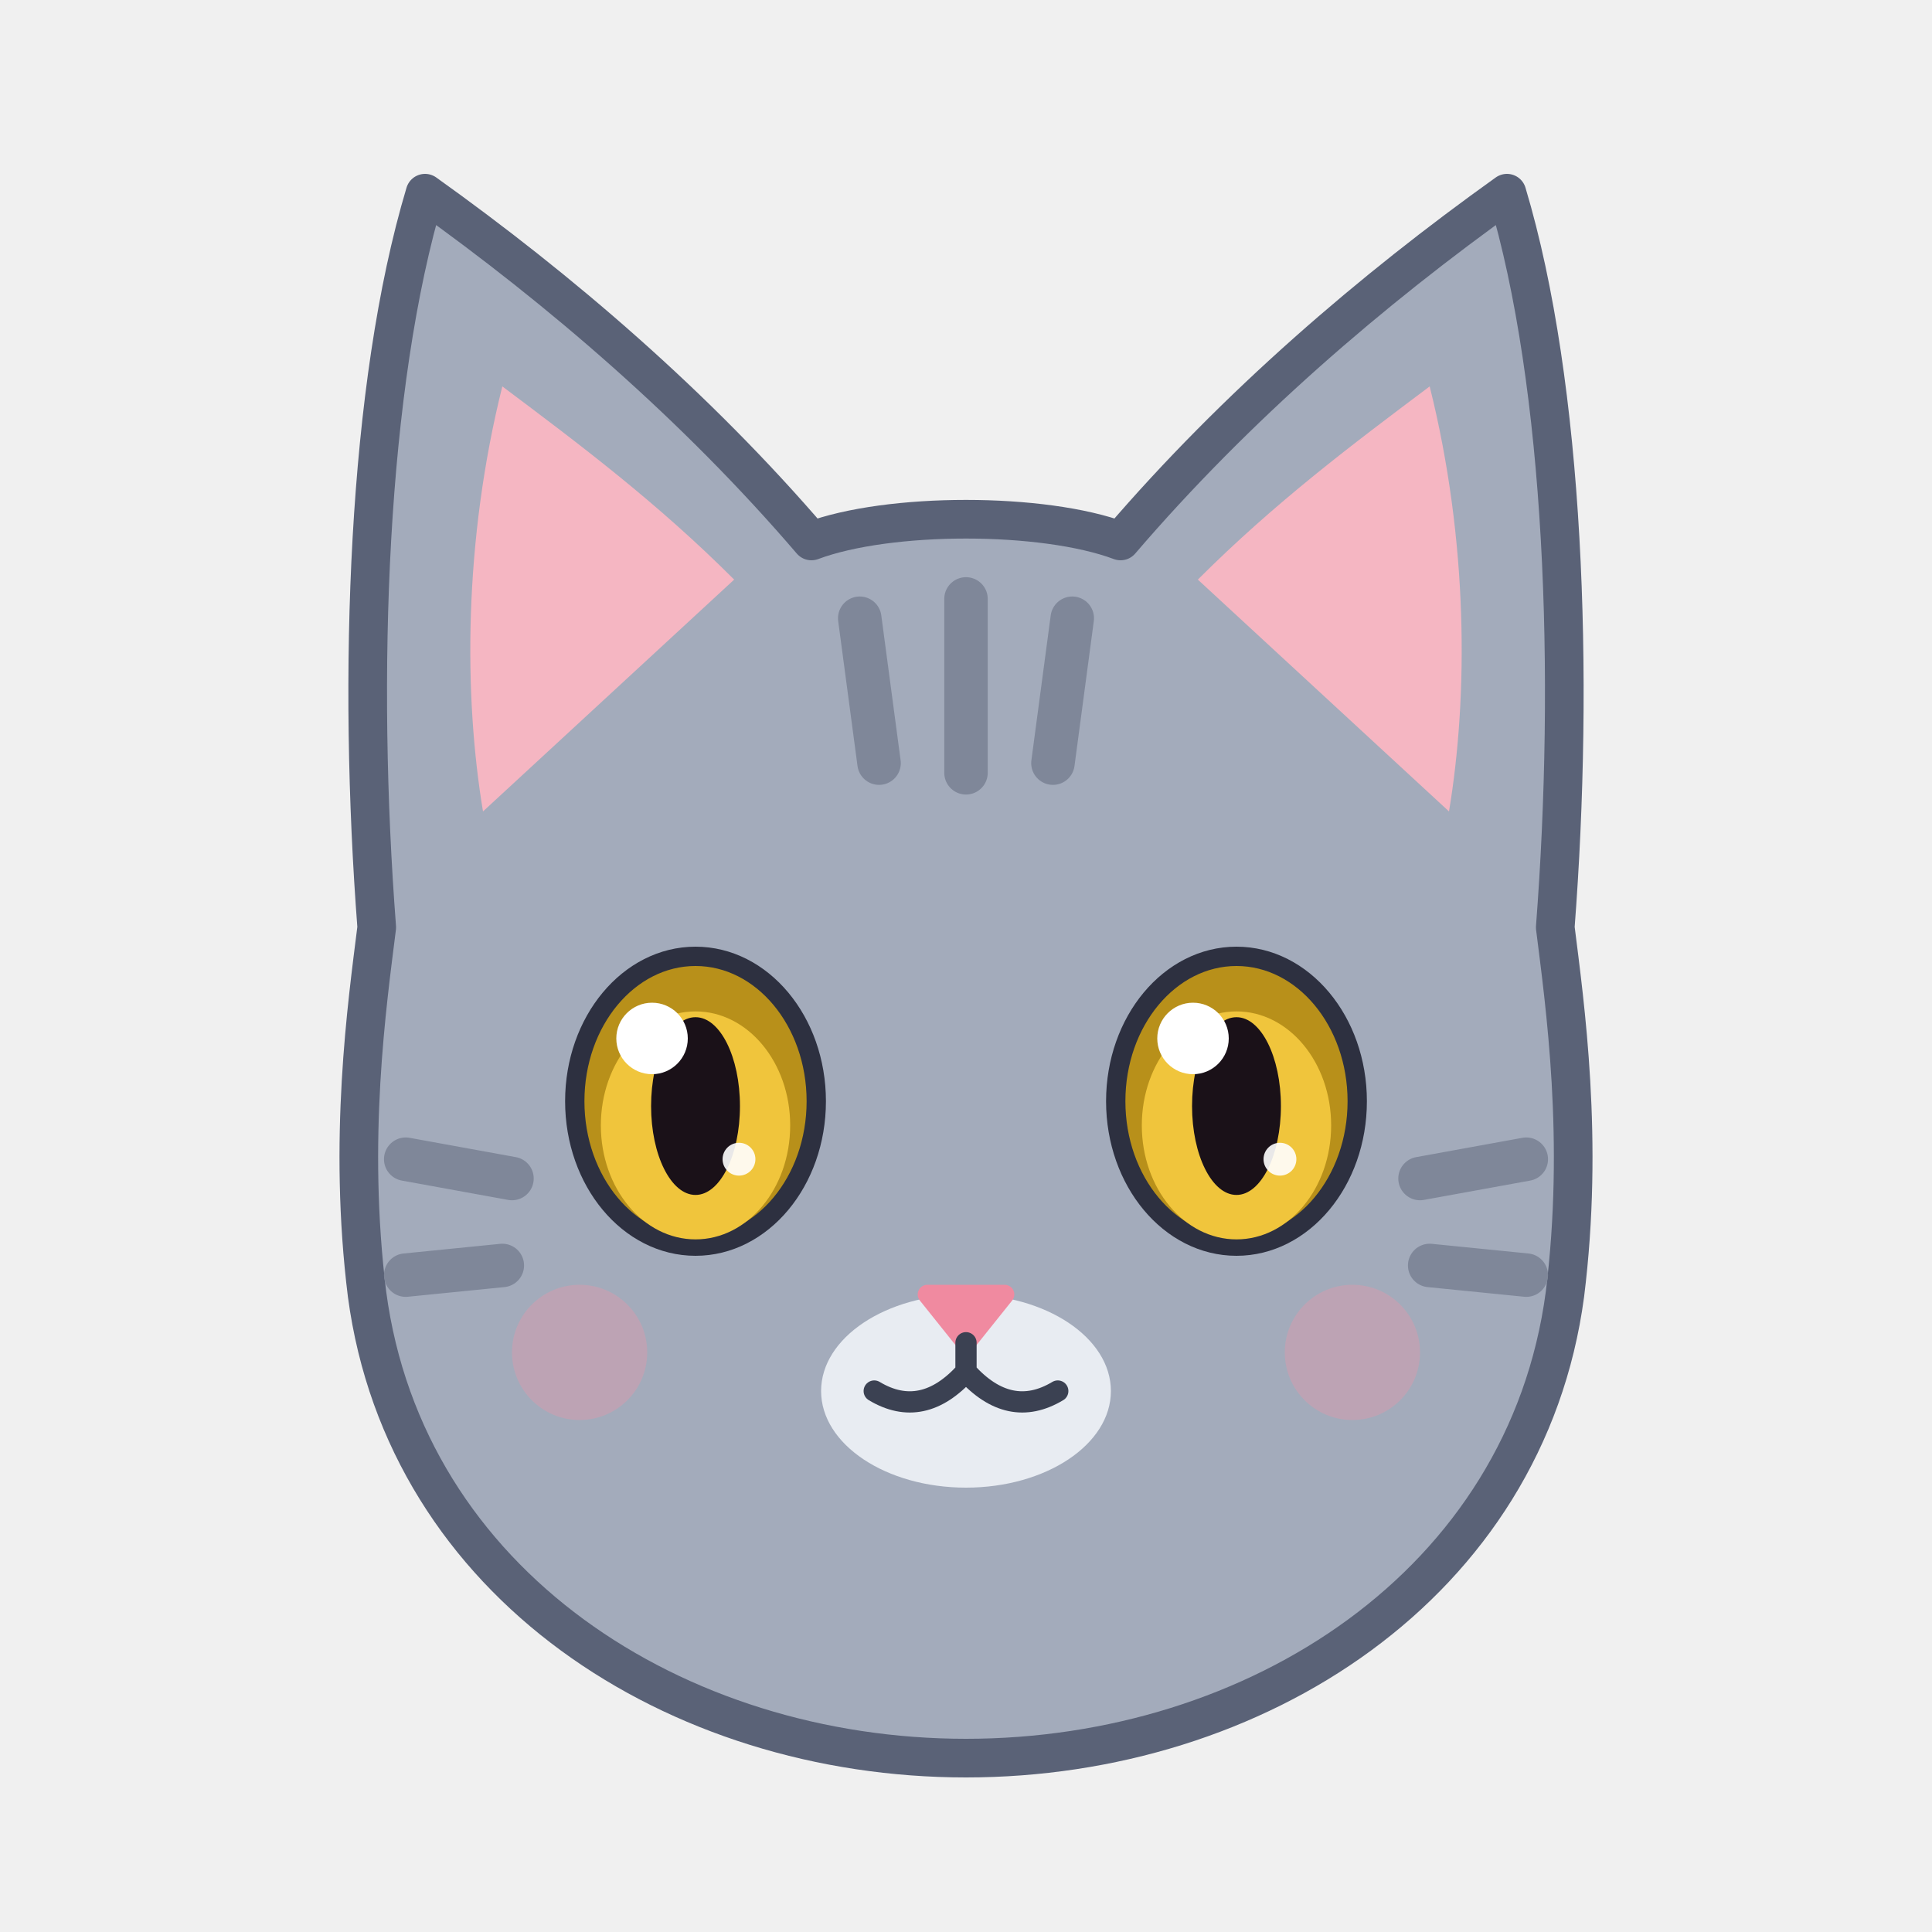
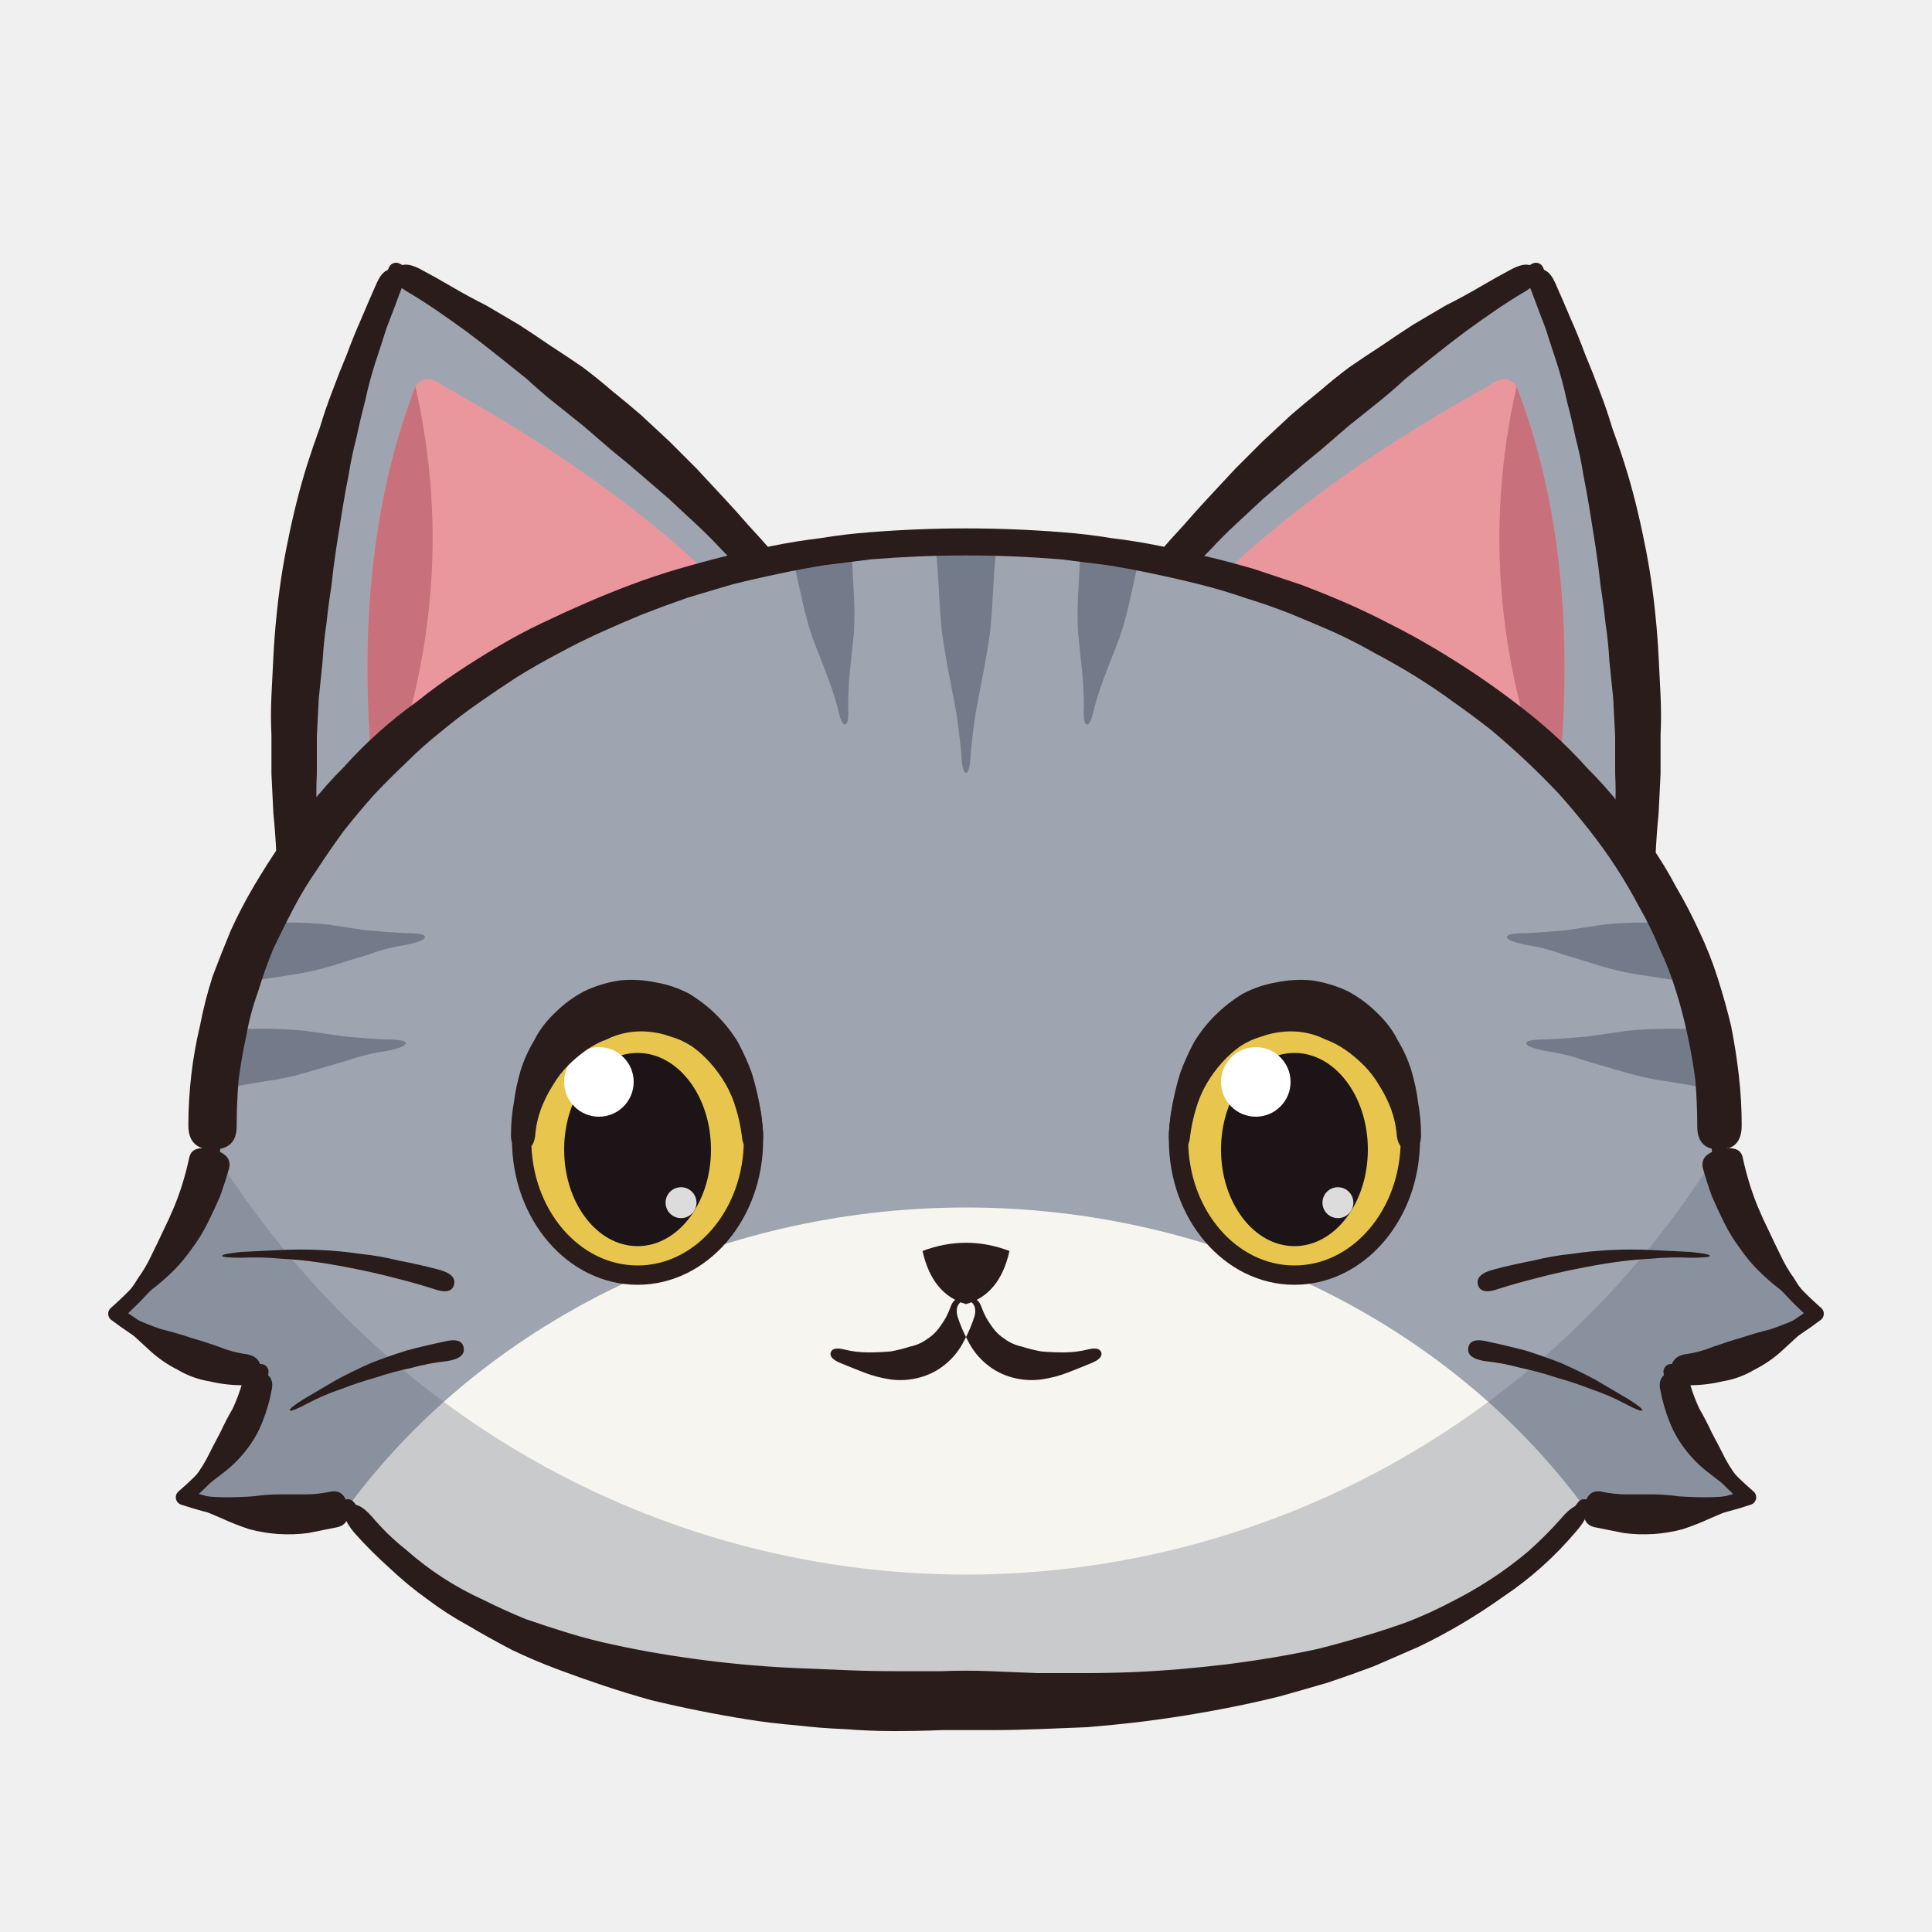
<svg xmlns="http://www.w3.org/2000/svg" width="200" height="200" viewBox="0 0 200 200">
-   <path d="M100 182 C70 182 42 164 38 134 C36 118 38 104 39 96 C37 70 38 40 44 20 C58 30 72 42 84 56 C92 53 108 53 116 56 C128 42 142 30 156 20 C162 40 163 70 161 96 C162 104 164 118 162 134 C158 164 130 182 100 182 Z" fill="#a3abbb" stroke="#5a6277" stroke-width="4" stroke-linejoin="round" />
-   <path d="M52 40 C48 56 48 72 50 84 L76 60 C68 52 60 46 52 40 Z" fill="#f5b6c2" />
-   <path d="M148 40 C152 56 152 72 150 84 L124 60 C132 52 140 46 148 40 Z" fill="#f5b6c2" />
-   <g stroke="#7f8799" stroke-width="4.5" stroke-linecap="round" fill="none">
-     <path d="M100 62 L100 80" />
-     <path d="M89 64 L91 79" />
-     <path d="M111 64 L109 79" />
-   </g>
-   <g transform="translate(0 -8)">
-     <g stroke="#7f8799" stroke-width="4.5" stroke-linecap="round" fill="none">
-       <path d="M42 128 L53 130" />
-       <path d="M42 140 L52 139" />
-       <path d="M158 128 L147 130" />
-       <path d="M158 140 L148 139" />
-     </g>
-     <ellipse cx="100" cy="152" rx="15" ry="10" fill="#e8ecf2" />
-     <circle cx="60" cy="148" r="7" fill="#ff8fa3" opacity="0.28" />
-     <circle cx="140" cy="148" r="7" fill="#ff8fa3" opacity="0.28" />
-     <ellipse cx="72" cy="122" rx="12.5" ry="15" fill="#b8901a" stroke="#2d3040" stroke-width="2" />
-     <ellipse cx="128" cy="122" rx="12.5" ry="15" fill="#b8901a" stroke="#2d3040" stroke-width="2" />
-     <ellipse cx="72" cy="124.5" rx="9.8" ry="11.8" fill="#f0c53c" />
-     <ellipse cx="128" cy="124.5" rx="9.8" ry="11.8" fill="#f0c53c" />
-     <ellipse cx="72" cy="122.5" rx="4.6" ry="9.2" fill="#1a1118" />
-     <ellipse cx="128" cy="122.5" rx="4.6" ry="9.2" fill="#1a1118" />
-     <circle cx="67.5" cy="115.5" r="3.7" fill="#ffffff" />
-     <circle cx="123.5" cy="115.5" r="3.7" fill="#ffffff" />
-     <circle cx="76.5" cy="128" r="1.7" fill="#ffffff" opacity="0.9" />
-     <circle cx="132.5" cy="128" r="1.7" fill="#ffffff" opacity="0.9" />
-     <path d="M96 142 L104 142 L100 147 Z" fill="#f08aa0" stroke="#f08aa0" stroke-width="2" stroke-linejoin="round" />
-     <path d="M100 147 L100 150 M100 150 Q95.5 155 90.5 152 M100 150 Q104.5 155 109.5 152" fill="none" stroke="#3b4152" stroke-width="2.2" stroke-linecap="round" />
-   </g>
+   <path d="M31 90 C29 70 32 48 41 28 C54 35 69 47 80 60 Z" fill="#9ea5b0" />
+   <path d="M169 90 C171 70 168 48 159 28 C146 35 131 47 120 60 Z" fill="#9ea5b0" />
+   <path d="M43 40 C38 53 37 68 39 84 L75 61 C66 52 55 45 46 40 Q44 38.5 43 40 Z M157 40 C162 53 163 68 161 84 L125 61 C134 52 145 45 154 40 Q156 38.5 157 40 Z" fill="#e9979d" />
+   <path d="M43 40 C38 53 37 68 39 84 Q48 62 43 40 Z M157 40 C162 53 163 68 161 84 Q152 62 157 40 Z" fill="#c8717c" />
+   <path d="M31 90 C29 70 32 48 41 28 C54 35 69 47 80 60 Z M169 90 C171 70 168 48 159 28 C146 35 131 47 120 60 Z" fill="none" stroke="#2a1c1a" stroke-width="1.6" stroke-linejoin="round" />
+   <path d="M31 90 Q33.2 89.8 33 87.9 Q32.9 85.9 32.8 84 Q32.7 82 32.8 80.1 Q32.8 78.1 32.8 76.2 Q32.9 74.2 33 72.3 Q33.2 70.3 33.4 68.4 Q33.5 66.5 33.8 64.5 Q34 62.6 34.3 60.7 Q34.5 58.8 34.8 56.8 Q35.1 54.9 35.4 53 Q35.7 51.1 36.1 49.1 Q36.4 47.2 36.9 45.3 Q37.3 43.4 37.8 41.5 Q38.2 39.6 38.8 37.7 Q39.4 35.9 40 34 Q40.7 32.2 41.4 30.3 Q42.2 28.5 41 28 Q39.8 27.5 39 29.3 Q38.2 31.1 37.4 33 Q36.6 34.8 35.9 36.7 Q35.1 38.6 34.4 40.5 Q33.7 42.3 33.1 44.3 Q32.4 46.2 31.8 48.1 Q31.2 50 30.7 52 Q30.2 54 29.8 56 Q29.4 57.9 29.1 59.9 Q28.8 61.9 28.6 64 Q28.4 66 28.3 68 Q28.2 70 28.1 72 Q28 74.1 28.1 76.1 Q28.1 78.1 28.1 80.1 Q28.2 82.2 28.3 84.2 Q28.5 86.2 28.6 88.2 Q28.8 90.2 31 90 Z M169 90 Q166.8 89.8 167 87.9 Q167.1 85.9 167.2 84 Q167.3 82 167.2 80.1 Q167.2 78.1 167.2 76.2 Q167.1 74.2 167 72.3 Q166.8 70.3 166.6 68.4 Q166.5 66.5 166.2 64.5 Q166 62.6 165.7 60.7 Q165.5 58.8 165.2 56.8 Q164.9 54.9 164.6 53 Q164.3 51.1 163.9 49.1 Q163.6 47.2 163.1 45.3 Q162.7 43.4 162.2 41.5 Q161.8 39.6 161.2 37.7 Q160.6 35.9 160 34 Q159.3 32.2 158.6 30.3 Q157.8 28.5 159 28 Q160.2 27.5 161 29.3 Q161.8 31.1 162.6 33 Q163.4 34.8 164.1 36.7 Q164.9 38.6 165.6 40.5 Q166.3 42.3 166.9 44.3 Q167.6 46.2 168.2 48.1 Q168.8 50 169.3 52 Q169.8 54 170.2 56 Q170.6 57.9 170.9 59.9 Q171.2 61.9 171.4 64 Q171.6 66 171.7 68 Q171.8 70 171.9 72 Q172 74.1 171.9 76.1 Q171.9 78.1 171.9 80.1 Q171.8 82.2 171.7 84.2 Q171.5 86.2 171.4 88.2 Q171.2 90.2 169 90 Z M41 28 Q40.4 29.1 42 30.1 Q43.7 31.1 45.3 32.2 Q46.9 33.3 48.4 34.4 Q50 35.6 51.5 36.8 Q53 38 54.5 39.2 Q55.9 40.5 57.4 41.7 Q58.9 42.9 60.4 44.1 Q61.9 45.4 63.3 46.6 Q64.8 47.8 66.3 49.1 Q67.7 50.3 69.2 51.6 Q70.6 52.9 72 54.2 Q73.4 55.5 74.7 56.9 Q76.1 58.3 77.4 59.7 Q78.6 61.2 80 60 Q81.4 58.8 80.1 57.3 Q78.8 55.8 77.5 54.4 Q76.2 52.9 74.8 51.4 Q73.5 50 72.1 48.5 Q70.7 47.1 69.3 45.7 Q67.9 44.4 66.4 43 Q64.9 41.7 63.4 40.5 Q61.9 39.2 60.3 38 Q58.7 36.9 57 35.8 Q55.4 34.7 53.7 33.6 Q52 32.6 50.3 31.6 Q48.5 30.7 46.8 29.7 Q45.1 28.7 43.4 27.8 Q41.6 26.9 41 28 Z M159 28 Q159.6 29.1 158 30.1 Q156.3 31.1 154.7 32.2 Q153.1 33.3 151.6 34.4 Q150 35.6 148.5 36.8 Q147 38 145.5 39.2 Q144.1 40.5 142.6 41.7 Q141.1 42.9 139.6 44.1 Q138.1 45.4 136.7 46.6 Q135.2 47.8 133.7 49.1 Q132.3 50.3 130.8 51.6 Q129.4 52.9 128 54.2 Q126.6 55.5 125.3 56.9 Q123.9 58.3 122.6 59.7 Q121.4 61.2 120 60 Q118.6 58.8 119.9 57.3 Q121.2 55.8 122.5 54.4 Q123.8 52.9 125.2 51.4 Q126.5 50 127.9 48.5 Q129.3 47.1 130.7 45.7 Q132.1 44.4 133.6 43 Q135.1 41.7 136.6 40.5 Q138.1 39.2 139.7 38 Q141.3 36.9 143 35.8 Q144.6 34.7 146.3 33.6 Q148 32.6 149.7 31.6 Q151.5 30.7 153.2 29.7 Q154.9 28.7 156.6 27.8 Q158.4 26.9 159 28 Z" fill="#2a1c1a" />
+   <path d="M100 176 C74 177 48 172 36 156 Q28 158 19 155 Q26 149 27 142 Q20 142 12 136 Q20 129 22 119 C20 88 52 56 100 56 C148 56 180 88 178 119 Q180 129 188 136 Q180 142 173 142 Q174 149 181 155 Q172 158 164 156 C152 172 126 177 100 176 Z" fill="#9ea5b0" />
+   <path d="M100 55 Q96.8 55 96.9 57.1 Q97.1 59.2 97.2 61.3 Q97.3 63.3 97.5 65.4 Q97.8 67.5 98.2 69.6 Q98.6 71.7 99 73.8 Q99.3 75.8 99.5 77.9 Q99.6 80 100 80 Q100.4 80 100.5 77.9 Q100.7 75.8 101 73.8 Q101.4 71.7 101.8 69.6 Q102.2 67.5 102.5 65.4 Q102.7 63.3 102.8 61.3 Q102.9 59.2 103.1 57.1 Q103.2 55 100 55 Z M85 56.5 Q81.8 56.9 82.3 58.8 Q82.7 60.6 83.1 62.4 Q83.5 64.2 84.1 66 Q84.8 67.8 85.5 69.6 Q86.2 71.4 86.7 73.2 Q87.1 75.1 87.5 75 Q87.9 74.9 87.8 73.1 Q87.8 71.2 88 69.3 Q88.2 67.4 88.4 65.5 Q88.5 63.6 88.4 61.7 Q88.3 59.8 88.2 57.9 Q88.2 56.1 85 56.5 Z M115 56.5 Q118.2 56.9 117.7 58.8 Q117.3 60.6 116.9 62.4 Q116.5 64.2 115.9 66 Q115.2 67.8 114.5 69.6 Q113.8 71.4 113.3 73.2 Q112.9 75.1 112.5 75 Q112.1 74.9 112.2 73.1 Q112.2 71.2 112 69.3 Q111.8 67.4 111.6 65.5 Q111.5 63.6 111.6 61.7 Q111.7 59.8 111.8 57.9 Q111.8 56.1 115 56.5 Z M21.3 109.7 Q21.5 112.9 23.6 112.6 Q25.7 112.2 27.7 111.9 Q29.8 111.6 31.8 111 Q33.9 110.4 35.9 109.8 Q37.9 109.1 40 108.8 Q42 108.4 42 108 Q42 107.6 39.9 107.6 Q37.8 107.5 35.7 107.3 Q33.6 107 31.5 106.7 Q29.4 106.5 27.3 106.5 Q25.2 106.5 23.1 106.5 Q21 106.5 21.3 109.7 Z M178.7 109.7 Q178.5 112.9 176.4 112.6 Q174.3 112.2 172.3 111.9 Q170.2 111.6 168.2 111 Q166.1 110.4 164.1 109.8 Q162.1 109.1 160 108.8 Q158 108.4 158 108 Q158 107.6 160.1 107.6 Q162.2 107.5 164.3 107.3 Q166.4 107 168.5 106.7 Q170.6 106.5 172.7 106.5 Q174.8 106.5 176.9 106.5 Q179 106.5 178.7 109.7 Z M24.2 98.7 Q24.4 101.9 26.4 101.5 Q28.4 101.2 30.3 100.9 Q32.3 100.6 34.3 100 Q36.2 99.4 38.2 98.8 Q40.1 98.1 42.1 97.8 Q44 97.4 44 97 Q44 96.6 42 96.6 Q40 96.5 37.9 96.3 Q35.9 96 33.9 95.7 Q31.9 95.5 29.9 95.5 Q27.9 95.5 25.9 95.5 Q23.9 95.5 24.2 98.7 Z M175.8 98.7 Q175.6 101.9 173.6 101.5 Q171.6 101.2 169.7 100.9 Q167.7 100.6 165.7 100 Q163.8 99.4 161.8 98.8 Q159.9 98.1 157.9 97.8 Q156 97.4 156 97 Q156 96.6 158 96.6 Q160 96.5 162.1 96.3 Q164.1 96 166.1 95.7 Q168.1 95.5 170.1 95.5 Q172.1 95.5 174.1 95.5 Q176.1 95.5 175.8 98.7 Z" fill="#737b8a" />
+   <path d="M164 156 C152 172 126 177 100 176 C74 177 48 172 36 156 C50 137 74 125 100 125 C126 125 150 137 164 156 Z" fill="#f7f5ef" />
+   <path d="M178 119 Q180 129 188 136 Q180 142 173 142 Q174 149 181 155 Q172 158 164 156 C152 172 126 177 100 176 C74 177 48 172 36 156 Q28 158 19 155 Q26 149 27 142 Q20 142 12 136 Q20 129 22 119 C40 148 70 163 100 163 C130 163 160 148 178 119 Z" fill="#535b70" opacity="0.28" />
+   <path d="M100 176 C74 177 48 172 36 156 Q28 158 19 155 Q26 149 27 142 Q20 142 12 136 Q20 129 22 119 C20 88 52 56 100 56 C148 56 180 88 178 119 Q180 129 188 136 Q180 142 173 142 Q174 149 181 155 Q172 158 164 156 C152 172 126 177 100 176 Z" fill="none" stroke="#2a1c1a" stroke-width="1.6" stroke-linejoin="round" />
+   <path d="M164 156 Q163.2 155.3 161.6 157.2 Q160 159 158.2 160.6 Q156.3 162.2 154.3 163.5 Q152.3 164.8 150.1 165.9 Q148 167 145.7 167.9 Q143.5 168.7 141.1 169.4 Q138.8 170.1 136.4 170.7 Q134.1 171.2 131.7 171.6 Q129.3 172 126.9 172.3 Q124.4 172.6 122 172.8 Q119.6 173 117.2 173.1 Q114.7 173.2 112.3 173.2 Q109.9 173.2 107.4 173.2 Q105 173.1 102.5 173 Q100 172.9 97.5 173 Q95 173 92.6 173 Q90.1 173 87.7 172.9 Q85.3 172.8 82.9 172.7 Q80.4 172.6 78 172.4 Q75.6 172.2 73.2 171.9 Q70.8 171.6 68.4 171.2 Q66 170.8 63.7 170.3 Q61.3 169.8 59 169.1 Q56.7 168.4 54.4 167.6 Q52.2 166.7 50 165.6 Q47.8 164.6 45.8 163.3 Q43.8 162 42 160.4 Q40.1 158.9 38.5 157 Q36.9 155.2 36 156 Q35.1 156.8 36.7 158.7 Q38.4 160.6 40.3 162.3 Q42.2 164.1 44.3 165.6 Q46.3 167.1 48.5 168.3 Q50.7 169.6 53 170.8 Q55.3 171.9 57.7 172.8 Q60.1 173.7 62.5 174.5 Q64.9 175.3 67.4 176 Q69.9 176.6 72.4 177.1 Q74.9 177.6 77.4 178 Q79.9 178.4 82.4 178.6 Q84.9 178.9 87.5 179 Q90 179.2 92.5 179.2 Q95.1 179.2 97.5 179.1 Q100 179.1 102.5 179.1 Q104.9 179.1 107.5 179 Q110 178.9 112.5 178.8 Q115 178.6 117.6 178.3 Q120.1 178 122.6 177.6 Q125.1 177.2 127.6 176.7 Q130.1 176.2 132.5 175.6 Q135 174.9 137.4 174.2 Q139.8 173.4 142.2 172.5 Q144.5 171.5 146.8 170.5 Q149.1 169.4 151.3 168.1 Q153.5 166.8 155.6 165.3 Q157.7 163.9 159.6 162.2 Q161.5 160.5 163.1 158.6 Q164.8 156.7 164 156 Z M22 119 Q24.5 119 24.5 116.6 Q24.5 114.2 24.7 111.8 Q25 109.5 25.5 107.2 Q25.9 104.9 26.7 102.7 Q27.4 100.4 28.3 98.2 Q29.3 96.1 30.4 94 Q31.5 91.9 32.9 89.9 Q34.2 87.9 35.6 86 Q37.1 84.1 38.7 82.3 Q40.3 80.6 42.1 78.9 Q43.8 77.2 45.7 75.7 Q47.5 74.2 49.5 72.8 Q51.5 71.4 53.5 70.1 Q55.6 68.8 57.7 67.7 Q59.9 66.5 62.1 65.5 Q64.3 64.5 66.5 63.6 Q68.8 62.7 71.1 61.9 Q73.4 61.2 75.8 60.5 Q78.2 59.9 80.6 59.4 Q82.9 58.9 85.4 58.5 Q87.8 58.2 90.2 57.9 Q92.7 57.7 95.1 57.6 Q97.5 57.5 100 57.5 Q102.5 57.5 104.9 57.6 Q107.3 57.7 109.8 57.9 Q112.2 58.2 114.6 58.5 Q117.1 58.9 119.4 59.4 Q121.8 59.9 124.2 60.5 Q126.6 61.1 128.9 61.9 Q131.2 62.6 133.5 63.5 Q135.7 64.4 138 65.4 Q140.2 66.4 142.3 67.6 Q144.4 68.7 146.5 70 Q148.6 71.3 150.5 72.7 Q152.5 74.1 154.4 75.6 Q156.3 77.2 158 78.8 Q159.8 80.5 161.4 82.2 Q163 84 164.5 85.9 Q166 87.8 167.3 89.8 Q168.6 91.8 169.7 93.9 Q170.9 96 171.8 98.2 Q172.8 100.3 173.5 102.6 Q174.2 104.8 174.7 107.2 Q175.2 109.5 175.5 111.8 Q175.7 114.2 175.7 116.6 Q175.7 119 178 119 Q180.3 119 180.3 116.5 Q180.3 113.9 180 111.3 Q179.7 108.7 179.2 106.2 Q178.6 103.7 177.8 101.2 Q177 98.7 175.9 96.4 Q174.8 94 173.5 91.8 Q172.3 89.5 170.8 87.4 Q169.4 85.3 167.7 83.3 Q166.1 81.3 164.3 79.5 Q162.6 77.6 160.7 75.9 Q158.8 74.2 156.8 72.7 Q154.7 71.1 152.6 69.7 Q150.5 68.3 148.3 67 Q146.1 65.7 143.9 64.6 Q141.6 63.4 139.3 62.4 Q137 61.4 134.6 60.5 Q132.2 59.7 129.8 58.9 Q127.4 58.2 124.9 57.6 Q122.5 57 120 56.5 Q117.5 56 115 55.7 Q112.6 55.3 110 55.1 Q107.5 54.9 105 54.8 Q102.5 54.7 100 54.7 Q97.5 54.7 95 54.8 Q92.5 54.9 90 55.1 Q87.4 55.3 85 55.7 Q82.5 56 80 56.5 Q77.5 57 75 57.6 Q72.6 58.2 70.2 58.9 Q67.8 59.6 65.4 60.5 Q63 61.4 60.7 62.4 Q58.4 63.4 56.1 64.5 Q53.8 65.6 51.6 66.9 Q49.4 68.2 47.3 69.6 Q45.2 71 43.2 72.6 Q41.1 74.1 39.2 75.8 Q37.3 77.5 35.6 79.4 Q33.8 81.2 32.2 83.2 Q30.5 85.2 29.1 87.3 Q27.6 89.5 26.3 91.7 Q25 93.9 23.9 96.3 Q22.9 98.7 22 101.1 Q21.2 103.6 20.7 106.2 Q20.1 108.7 19.8 111.3 Q19.5 113.9 19.5 116.5 Q19.5 119 22 119 Z M36 156 Q35.7 154.2 34.3 154.4 Q32.9 154.7 31.6 154.7 Q30.2 154.7 28.9 154.7 Q27.6 154.7 26.2 154.9 Q24.8 155 23.4 155 Q22 155 20.5 154.8 Q19.1 154.5 19 155 Q18.9 155.5 20.2 156 Q21.6 156.6 23 157.2 Q24.3 157.8 25.8 158.3 Q27.3 158.7 28.8 158.8 Q30.4 158.9 31.9 158.7 Q33.4 158.4 34.9 158.1 Q36.3 157.8 36 156 Z M164 156 Q164.3 154.2 165.7 154.4 Q167.1 154.7 168.4 154.7 Q169.8 154.7 171.1 154.7 Q172.4 154.7 173.8 154.9 Q175.2 155 176.6 155 Q178 155 179.5 154.8 Q180.9 154.5 181 155 Q181.1 155.5 179.8 156 Q178.4 156.6 177 157.2 Q175.7 157.8 174.2 158.3 Q172.7 158.7 171.2 158.8 Q169.6 158.9 168.1 158.7 Q166.6 158.4 165.1 158.1 Q163.7 157.8 164 156 Z M19 155 Q19.3 155.4 20.6 154.4 Q21.9 153.4 23.2 152.4 Q24.5 151.4 25.5 150.1 Q26.6 148.7 27.2 147.1 Q27.8 145.6 28.1 144 Q28.5 142.4 27 142 Q25.5 141.6 25.1 143.1 Q24.7 144.5 24.1 145.8 Q23.4 147 22.8 148.3 Q22.1 149.6 21.4 151 Q20.7 152.3 19.7 153.5 Q18.7 154.6 19 155 Z M181 155 Q180.7 155.4 179.4 154.4 Q178.1 153.4 176.8 152.4 Q175.5 151.4 174.5 150.1 Q173.4 148.7 172.8 147.1 Q172.2 145.6 171.9 144 Q171.5 142.4 173 142 Q174.5 141.6 174.9 143.1 Q175.3 144.5 175.9 145.8 Q176.6 147 177.2 148.3 Q177.9 149.6 178.6 151 Q179.3 152.3 180.3 153.5 Q181.3 154.6 181 155 Z M27 142 Q27.1 140.5 25.6 140.2 Q24.1 140 22.6 139.4 Q21.2 138.9 19.8 138.5 Q18.3 138 16.7 137.6 Q15.2 137.1 13.7 136.4 Q12.3 135.6 12 136 Q11.7 136.4 13 137.5 Q14.2 138.6 15.5 139.8 Q16.8 141 18.4 141.8 Q19.9 142.7 21.7 143 Q23.4 143.4 25.1 143.4 Q26.9 143.5 27 142 Z M173 142 Q172.9 140.5 174.4 140.2 Q175.9 140 177.4 139.4 Q178.8 138.9 180.2 138.5 Q181.7 138 183.3 137.6 Q184.8 137.1 186.3 136.4 Q187.7 135.6 188 136 Q188.3 136.4 187 137.5 Q185.8 138.6 184.5 139.8 Q183.2 141 181.6 141.8 Q180.1 142.7 178.3 143 Q176.6 143.4 174.9 143.4 Q173.1 143.5 173 142 Z M12 136 Q12.3 136.4 13.5 135.4 Q14.6 134.5 15.7 133.5 Q16.9 132.6 18 131.5 Q19 130.5 19.9 129.2 Q20.8 128 21.5 126.6 Q22.2 125.2 22.8 123.8 Q23.3 122.4 23.7 121 Q24.1 119.5 22 119 Q19.9 118.5 19.6 119.8 Q19.3 121.2 18.9 122.5 Q18.5 123.8 18 125 Q17.5 126.2 16.9 127.4 Q16.3 128.7 15.7 129.9 Q15.1 131.2 14.3 132.3 Q13.6 133.5 12.6 134.6 Q11.7 135.6 12 136 Z M188 136 Q187.7 136.4 186.5 135.4 Q185.4 134.5 184.3 133.5 Q183.1 132.6 182 131.5 Q181 130.5 180.1 129.2 Q179.2 128 178.5 126.6 Q177.8 125.2 177.2 123.8 Q176.7 122.4 176.3 121 Q175.9 119.5 178 119 Q180.1 118.5 180.4 119.8 Q180.7 121.2 181.1 122.5 Q181.5 123.8 182 125 Q182.5 126.2 183.1 127.4 Q183.7 128.7 184.3 129.9 Q184.9 131.2 185.7 132.3 Q186.4 133.5 187.4 134.6 Q188.3 135.6 188 136 Z" fill="#2a1c1a" />
+   <path d="M47 133 Q47.3 131.9 45.3 131.4 Q43.4 130.9 41.3 130.5 Q39.3 130 37.3 129.8 Q35.3 129.5 33.2 129.4 Q31.1 129.3 29.1 129.4 Q27 129.5 25 129.6 Q23 129.8 23 130 Q23 130.2 25 130.2 Q27.1 130.1 29.1 130.3 Q31.1 130.4 33.1 130.7 Q35.1 131 37 131.4 Q39 131.8 40.9 132.3 Q42.9 132.8 44.8 133.4 Q46.7 134.1 47 133 Z M153 133 Q152.7 131.9 154.7 131.4 Q156.6 130.9 158.7 130.5 Q160.7 130 162.7 129.8 Q164.7 129.5 166.8 129.4 Q168.9 129.3 170.9 129.4 Q173 129.5 175 129.6 Q177 129.8 177 130 Q177 130.2 175 130.2 Q172.9 130.1 170.9 130.3 Q168.9 130.4 166.9 130.7 Q164.9 131 163 131.4 Q161 131.8 159.1 132.3 Q157.1 132.8 155.2 133.4 Q153.3 134.1 153 133 Z M48 139.5 Q47.8 138.4 45.9 138.9 Q44 139.3 42.1 139.8 Q40.2 140.4 38.4 141.1 Q36.6 141.9 34.9 142.8 Q33.2 143.8 31.5 144.8 Q29.9 145.8 30 146 Q30.1 146.2 31.8 145.3 Q33.5 144.4 35.3 143.8 Q37.1 143.1 38.9 142.6 Q40.7 142 42.6 141.6 Q44.4 141.1 46.3 140.9 Q48.2 140.6 48 139.5 Z M152 139.5 Q152.2 138.4 154.1 138.9 Q156 139.3 157.9 139.8 Q159.8 140.4 161.6 141.1 Q163.4 141.9 165.1 142.8 Q166.8 143.8 168.5 144.8 Q170.1 145.8 170 146 Q169.9 146.2 168.2 145.3 Q166.5 144.4 164.7 143.8 Q162.9 143.1 161.1 142.6 Q159.3 142 157.4 141.6 Q155.6 141.1 153.7 140.9 Q151.8 140.6 152 139.5 Z" fill="#2a1c1a" />
+   <ellipse cx="66" cy="118" rx="12" ry="14" fill="#e8c64e" stroke="#2a1c1a" stroke-width="2" />
+   <ellipse cx="66" cy="119" rx="7.6" ry="10" fill="#1c1416" />
+   <circle cx="62" cy="112" r="3.6" fill="#ffffff" />
+   <circle cx="70.5" cy="124.5" r="1.6" fill="#ffffff" opacity="0.85" />
+   <ellipse cx="134" cy="118" rx="12" ry="14" fill="#e8c64e" stroke="#2a1c1a" stroke-width="2" />
+   <ellipse cx="134" cy="119" rx="7.6" ry="10" fill="#1c1416" />
+   <circle cx="130" cy="112" r="3.6" fill="#ffffff" />
+   <circle cx="138.5" cy="124.5" r="1.6" fill="#ffffff" opacity="0.85" />
+   <path d="M54 119 Q55.2 119.1 55.4 117.6 Q55.5 116.2 56 114.8 Q56.5 113.5 57.2 112.4 Q57.9 111.2 58.8 110.3 Q59.7 109.4 60.7 108.7 Q61.7 108 62.8 107.6 Q63.8 107.1 64.9 106.9 Q66 106.7 67.1 106.8 Q68.3 106.9 69.4 107.3 Q70.5 107.6 71.6 108.3 Q72.6 109 73.5 110 Q74.4 111 75.1 112.2 Q75.8 113.4 76.2 114.8 Q76.6 116.1 76.8 117.6 Q76.9 119.1 78 119 Q79.1 118.9 79 117.3 Q78.9 115.8 78.6 114.2 Q78.3 112.6 77.8 111 Q77.2 109.4 76.4 107.9 Q75.5 106.4 74.2 105.1 Q73 103.9 71.4 102.9 Q69.7 102 67.9 101.7 Q66 101.3 64.1 101.5 Q62.2 101.8 60.5 102.6 Q58.8 103.5 57.5 104.8 Q56.1 106.1 55.3 107.7 Q54.4 109.2 53.9 110.8 Q53.4 112.5 53.2 114.1 Q52.9 115.8 52.9 117.3 Q52.8 118.9 54 119 Z M146 119 Q144.8 119.1 144.6 117.6 Q144.5 116.2 144 114.8 Q143.5 113.5 142.8 112.4 Q142.1 111.2 141.2 110.3 Q140.3 109.4 139.3 108.7 Q138.3 108 137.2 107.6 Q136.2 107.1 135.1 106.9 Q134 106.7 132.9 106.8 Q131.7 106.9 130.6 107.3 Q129.5 107.6 128.4 108.3 Q127.4 109 126.5 110 Q125.6 111 124.9 112.2 Q124.2 113.4 123.8 114.8 Q123.4 116.1 123.2 117.6 Q123.1 119.1 122 119 Q120.9 118.9 121 117.3 Q121.1 115.8 121.4 114.2 Q121.7 112.6 122.2 111 Q122.8 109.4 123.6 107.9 Q124.5 106.4 125.8 105.1 Q127 103.9 128.6 102.9 Q130.3 102 132.1 101.7 Q134 101.3 135.9 101.5 Q137.8 101.8 139.5 102.6 Q141.2 103.5 142.5 104.8 Q143.9 106.1 144.7 107.7 Q145.6 109.2 146.1 110.8 Q146.6 112.5 146.8 114.1 Q147.1 115.8 147.1 117.3 Q147.2 118.9 146 119 Z" fill="#2a1c1a" />
+   <path d="M100 134.5 Q98.8 134.1 98.4 135.3 Q98 136.4 97.4 137.2 Q96.8 138.1 96 138.6 Q95.2 139.2 94.2 139.4 Q93.3 139.7 92.2 139.9 Q91.1 140 89.9 140 Q88.6 140 87.4 139.7 Q86.2 139.4 86 140 Q85.8 140.6 87 141.1 Q88.2 141.6 89.5 142.1 Q90.8 142.6 92.2 142.8 Q93.7 143 95.2 142.6 Q96.7 142.2 97.9 141.2 Q99.1 140.2 99.8 138.8 Q100.5 137.5 100.9 136.2 Q101.2 134.9 100 134.5 Z M100 134.5 Q101.2 134.1 101.6 135.3 Q102 136.4 102.6 137.2 Q103.2 138.1 104 138.6 Q104.8 139.2 105.8 139.4 Q106.7 139.7 107.8 139.9 Q108.9 140 110.1 140 Q111.4 140 112.6 139.7 Q113.8 139.4 114 140 Q114.2 140.6 113 141.1 Q111.8 141.6 110.5 142.1 Q109.2 142.6 107.8 142.8 Q106.3 143 104.8 142.6 Q103.3 142.2 102.1 141.2 Q100.9 140.2 100.2 138.8 Q99.5 137.5 99.1 136.2 Q98.8 134.9 100 134.5 Z" fill="#2a1c1a" />
+   <path d="M95.5 129.5 Q100 127.8 104.5 129.5 Q103.5 134 100 135 Q96.5 134 95.5 129.5 Z" fill="#2a1c1a" />
</svg>
